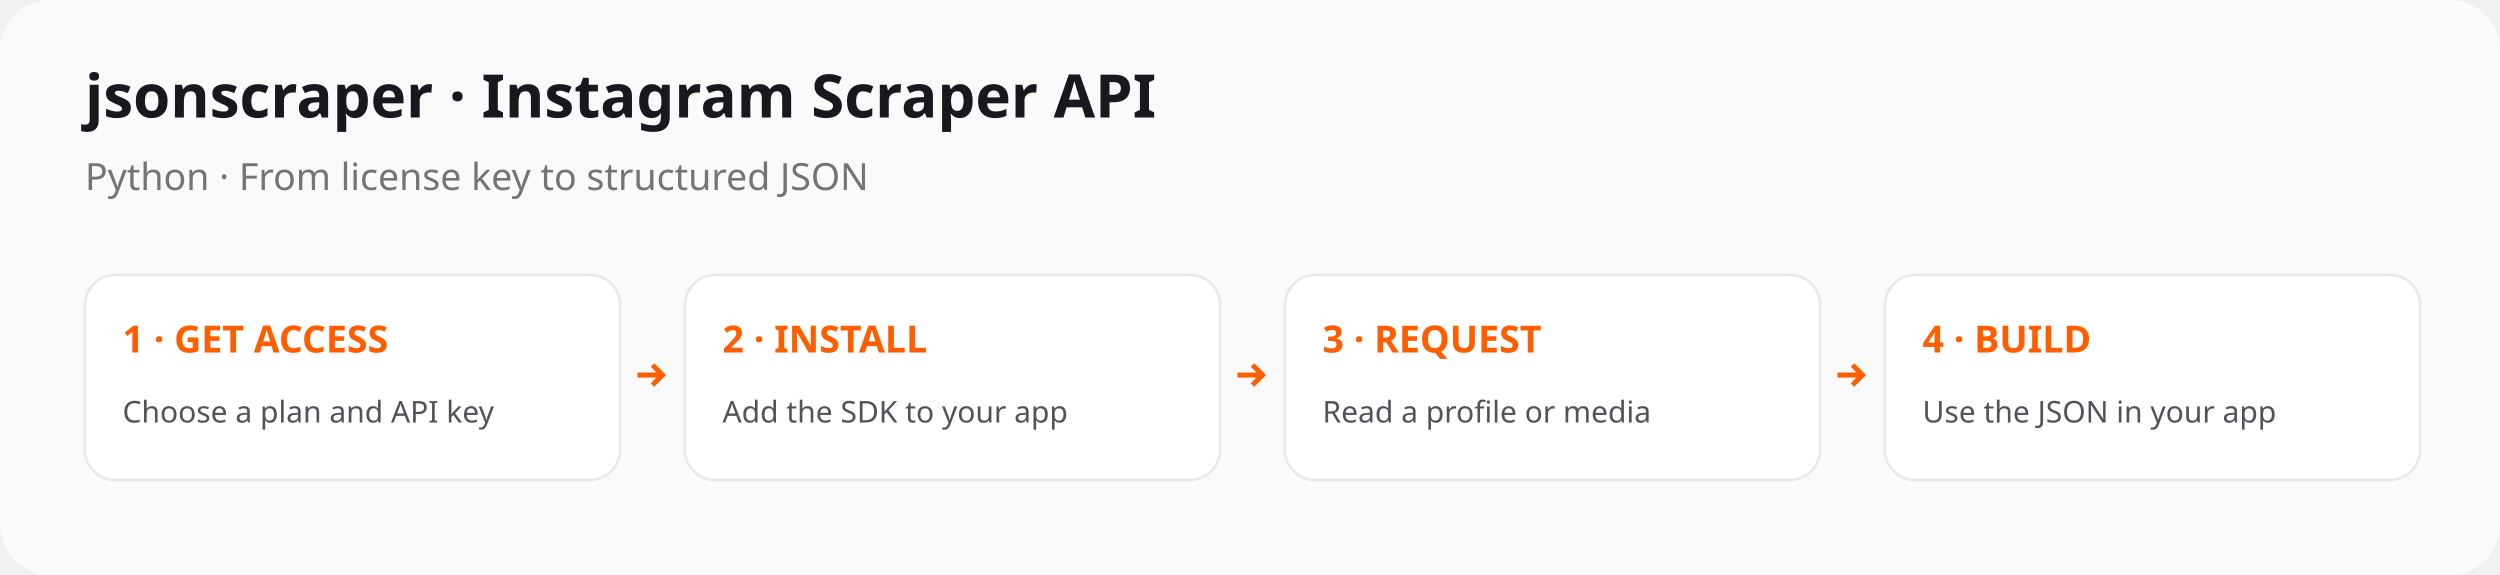
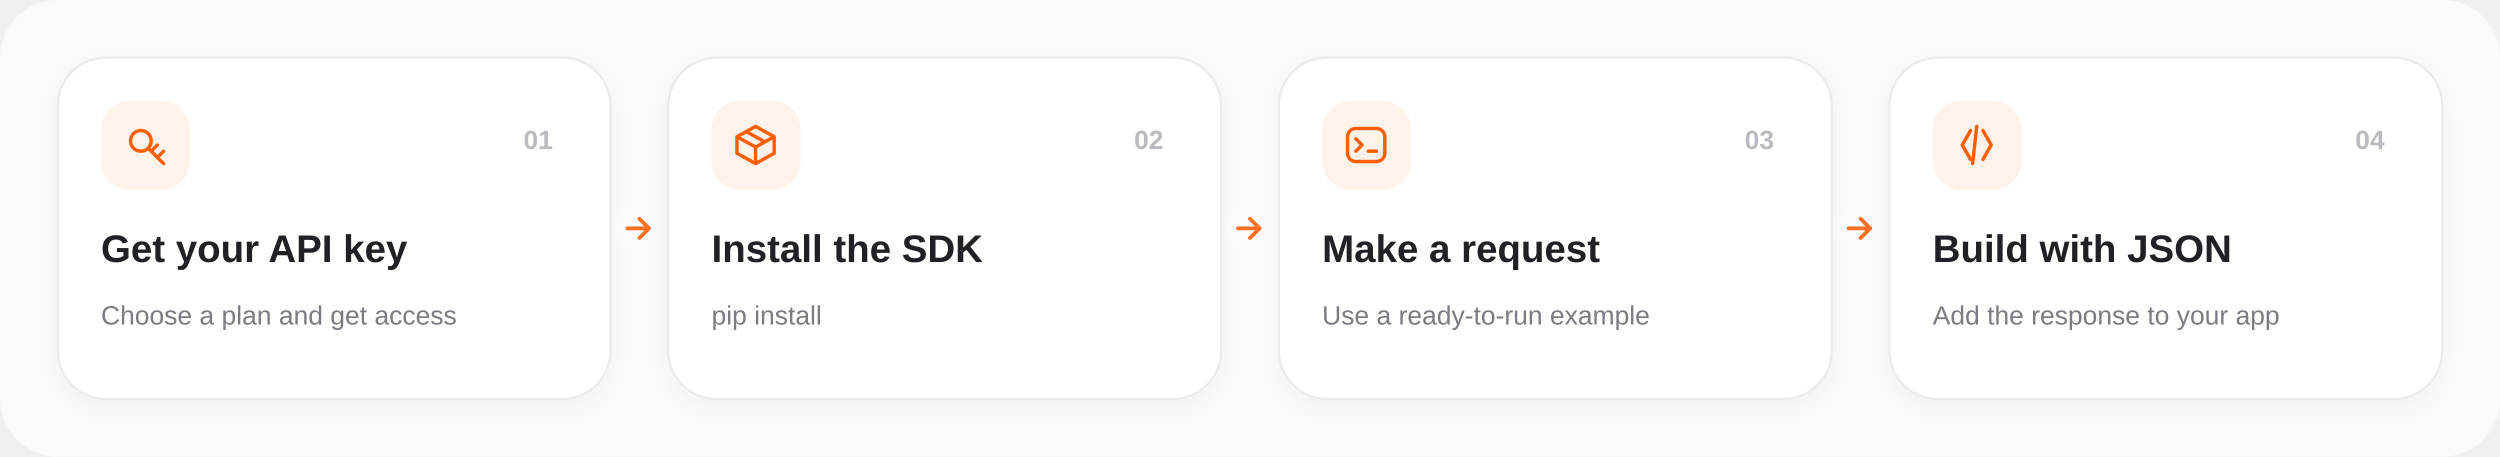
- <svg xmlns="http://www.w3.org/2000/svg" width="1000" height="230" viewBox="0 0 1000 230" role="img" aria-label="Instagram API quick start">
-   <rect width="1000" height="230" rx="20" fill="#fafafa" />
-   <text x="34" y="47" fill="#17191f" font-family="sans-serif" font-size="24" font-weight="700">jsonscraper · Instagram Scraper API</text>
-   <text x="34" y="76" fill="#747478" font-family="sans-serif" font-size="15">Python · From license key to structured JSON</text>
-   <rect x="34" y="110" width="214" height="82" rx="12" fill="#ffffff" stroke="#e8e8eb" />
-   <text x="49" y="141" fill="#ff5e00" font-family="sans-serif" font-size="15" font-weight="700">1 · GET ACCESS</text>
-   <text x="49" y="169" fill="#52525b" font-family="sans-serif" font-size="12">Choose a plan and API key</text>
-   <path d="M255 150h10m-4-4 4 4-4 4" fill="none" stroke="#ff5e00" stroke-width="2" />
-   <rect x="274" y="110" width="214" height="82" rx="12" fill="#ffffff" stroke="#e8e8eb" />
-   <text x="289" y="141" fill="#ff5e00" font-family="sans-serif" font-size="15" font-weight="700">2 · INSTALL</text>
-   <text x="289" y="169" fill="#52525b" font-family="sans-serif" font-size="12">Add the SDK to your app</text>
-   <path d="M495 150h10m-4-4 4 4-4 4" fill="none" stroke="#ff5e00" stroke-width="2" />
-   <rect x="514" y="110" width="214" height="82" rx="12" fill="#ffffff" stroke="#e8e8eb" />
-   <text x="529" y="141" fill="#ff5e00" font-family="sans-serif" font-size="15" font-weight="700">3 · REQUEST</text>
-   <text x="529" y="169" fill="#52525b" font-family="sans-serif" font-size="12">Read a profile or media</text>
-   <path d="M735 150h10m-4-4 4 4-4 4" fill="none" stroke="#ff5e00" stroke-width="2" />
-   <rect x="754" y="110" width="214" height="82" rx="12" fill="#ffffff" stroke="#e8e8eb" />
-   <text x="769" y="141" fill="#ff5e00" font-family="sans-serif" font-size="15" font-weight="700">4 · BUILD</text>
-   <text x="769" y="169" fill="#52525b" font-family="sans-serif" font-size="12">Use the JSON in your app</text>
+ <svg xmlns="http://www.w3.org/2000/svg" width="1040" height="190" viewBox="0 0 1040 190" role="img" aria-label="Quick start: API key, installation, first request, JSON response">
+   <defs>
+     <filter id="shadow" x="-10%" y="-15%" width="120%" height="140%">
+       <feDropShadow dx="0" dy="3" stdDeviation="4" flood-color="#18181b" flood-opacity=".035" />
+     </filter>
+   </defs>
+   <rect width="1040" height="190" rx="24" fill="#fafafa" />
+   <rect x="24" y="24" width="230" height="142" rx="20" fill="#fff" stroke="#ebebee" filter="url(#shadow)" />
+   <rect x="42" y="42" width="37" height="37" rx="12" fill="#fff2ea" />
+   <g transform="translate(50 50) scale(.86)" fill="none" stroke="#ff5e00" stroke-width="1.65" stroke-linecap="round" stroke-linejoin="round">
+     <circle cx="10" cy="10" r="5" />
+     <path d="m14 14 7 7m-3-3 3-3m-6 0 3-3" />
+   </g>
+   <text x="230" y="62" text-anchor="end" fill="#babac1" font-family="Arial,sans-serif" font-size="11" font-weight="600">01</text>
+   <text x="42" y="109" fill="#202126" font-family="Arial,sans-serif" font-size="16" font-weight="600">Get your API key</text>
+   <text x="42" y="135" fill="#7a7b83" font-family="Arial,sans-serif" font-size="11">Choose a plan and get access</text>
+   <circle cx="266" cy="95" r="10" fill="#fafafa" />
+   <path d="M261 95h9m-4-4 4 4-4 4" fill="none" stroke="#ff7024" stroke-width="1.6" stroke-linecap="round" stroke-linejoin="round" />
+   <rect x="278" y="24" width="230" height="142" rx="20" fill="#fff" stroke="#ebebee" filter="url(#shadow)" />
+   <rect x="296" y="42" width="37" height="37" rx="12" fill="#fff2ea" />
+   <g transform="translate(304 50) scale(.86)" fill="none" stroke="#ff5e00" stroke-width="1.65" stroke-linecap="round" stroke-linejoin="round">
+     <path d="m12 3 9 5v8l-9 5-9-5V8l9-5ZM3 8l9 5 9-5m-9 5v8M7.5 5.5l9 5" />
+   </g>
+   <text x="484" y="62" text-anchor="end" fill="#babac1" font-family="Arial,sans-serif" font-size="11" font-weight="600">02</text>
+   <text x="296" y="109" fill="#202126" font-family="Arial,sans-serif" font-size="16" font-weight="600">Install the SDK</text>
+   <text x="296" y="135" fill="#7a7b83" font-family="Arial,sans-serif" font-size="11">pip install</text>
+   <circle cx="520" cy="95" r="10" fill="#fafafa" />
+   <path d="M515 95h9m-4-4 4 4-4 4" fill="none" stroke="#ff7024" stroke-width="1.6" stroke-linecap="round" stroke-linejoin="round" />
+   <rect x="532" y="24" width="230" height="142" rx="20" fill="#fff" stroke="#ebebee" filter="url(#shadow)" />
+   <rect x="550" y="42" width="37" height="37" rx="12" fill="#fff2ea" />
+   <g transform="translate(558 50) scale(.86)" fill="none" stroke="#ff5e00" stroke-width="1.65" stroke-linecap="round" stroke-linejoin="round">
+     <rect x="3" y="4" width="18" height="16" rx="4" />
+     <path d="m7 9 3 3-3 3m6 0h4" />
+   </g>
+   <text x="738" y="62" text-anchor="end" fill="#babac1" font-family="Arial,sans-serif" font-size="11" font-weight="600">03</text>
+   <text x="550" y="109" fill="#202126" font-family="Arial,sans-serif" font-size="16" font-weight="600">Make a request</text>
+   <text x="550" y="135" fill="#7a7b83" font-family="Arial,sans-serif" font-size="11">Use a ready-to-run example</text>
+   <circle cx="774" cy="95" r="10" fill="#fafafa" />
+   <path d="M769 95h9m-4-4 4 4-4 4" fill="none" stroke="#ff7024" stroke-width="1.6" stroke-linecap="round" stroke-linejoin="round" />
+   <rect x="786" y="24" width="230" height="142" rx="20" fill="#fff" stroke="#ebebee" filter="url(#shadow)" />
+   <rect x="804" y="42" width="37" height="37" rx="12" fill="#fff2ea" />
+   <g transform="translate(812 50) scale(.86)" fill="none" stroke="#ff5e00" stroke-width="1.65" stroke-linecap="round" stroke-linejoin="round">
+     <path d="m9 5-4 7 4 7m6-14 4 7-4 7m-3-16-2 18" />
+   </g>
+   <text x="992" y="62" text-anchor="end" fill="#babac1" font-family="Arial,sans-serif" font-size="11" font-weight="600">04</text>
+   <text x="804" y="109" fill="#202126" font-family="Arial,sans-serif" font-size="16" font-weight="600">Build with JSON</text>
+   <text x="804" y="135" fill="#7a7b83" font-family="Arial,sans-serif" font-size="11">Add the response to your app</text>
</svg>
